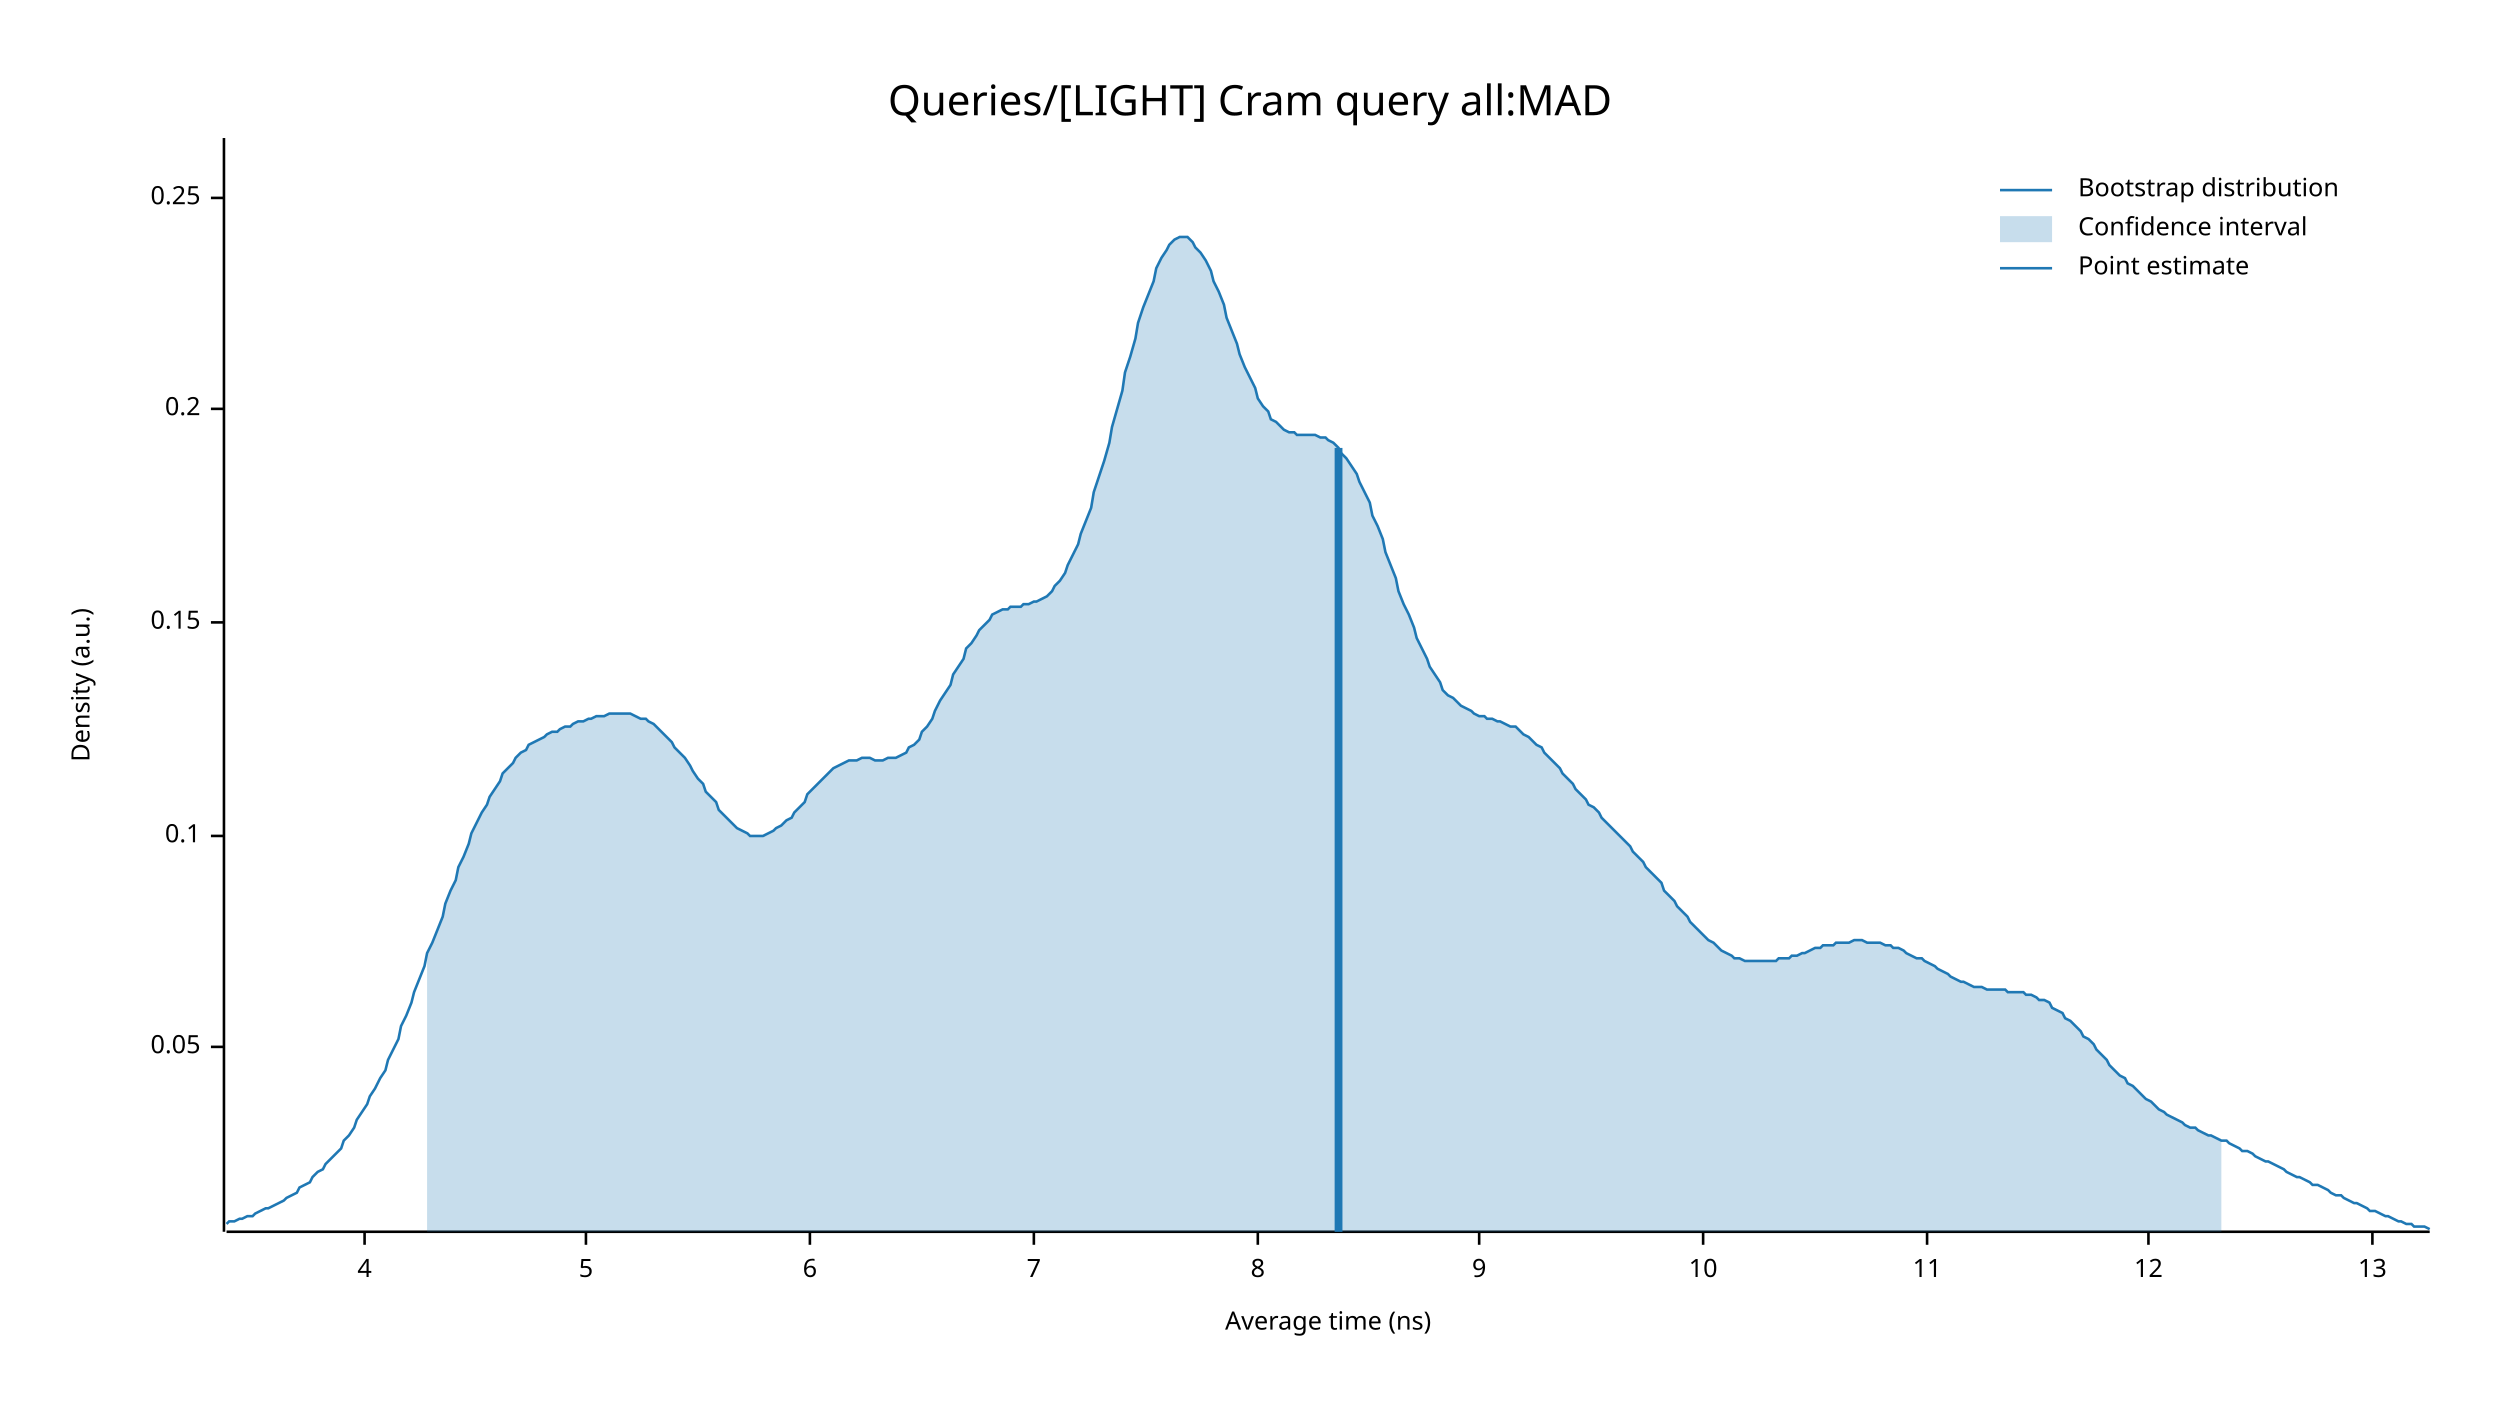
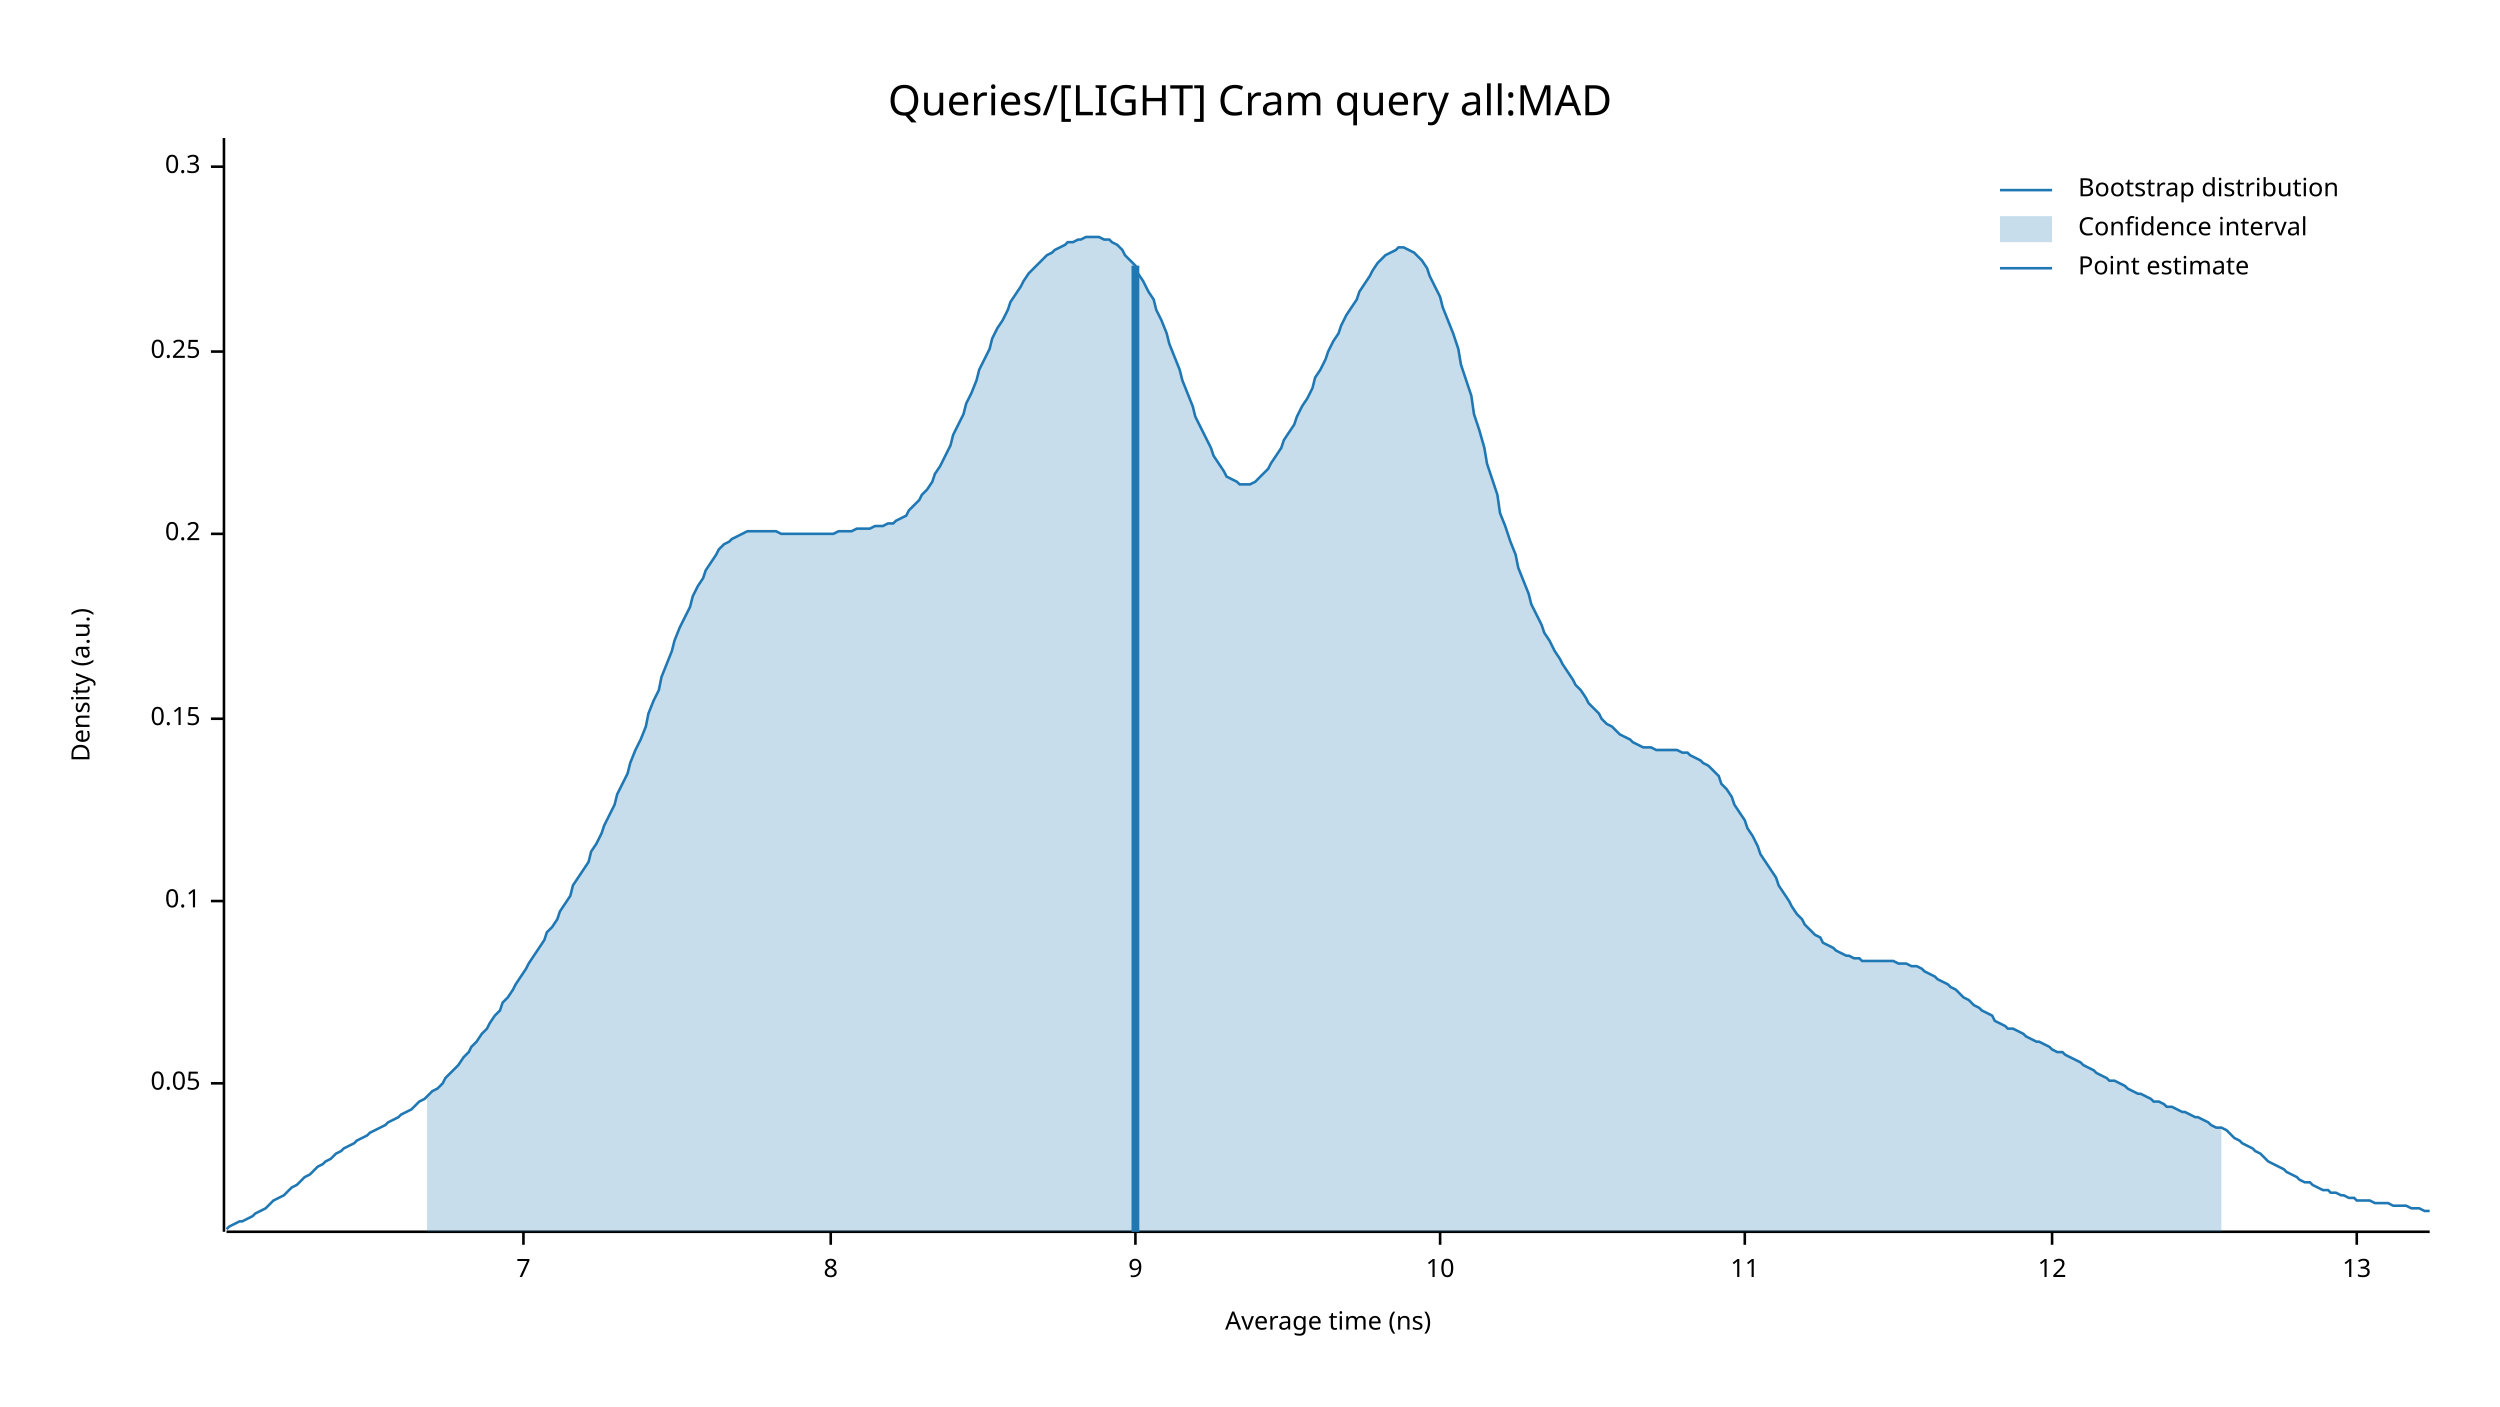
<svg xmlns="http://www.w3.org/2000/svg" width="960" height="540" viewBox="0 0 960 540">
  <text x="480" y="32" dy="0.76em" text-anchor="middle" font-family="sans-serif" font-size="16.129" opacity="1" fill="#000000">
Queries/[LIGHT] Cram query all:MAD
</text>
  <text x="27" y="263" dy="0.76em" text-anchor="middle" font-family="sans-serif" font-size="9.677" opacity="1" fill="#000000" transform="rotate(270, 27, 263)">
Density (a.u.)
</text>
  <text x="510" y="513" dy="-0.5ex" text-anchor="middle" font-family="sans-serif" font-size="9.677" opacity="1" fill="#000000">
Average time (ns)
</text>
  <polyline fill="none" opacity="1" stroke="#000000" stroke-width="1" points="86,53 86,473 " />
-   <text x="77" y="402" dy="0.5ex" text-anchor="end" font-family="sans-serif" font-size="9.677" opacity="1" fill="#000000">
+   <text x="77" y="416" dy="0.5ex" text-anchor="end" font-family="sans-serif" font-size="9.677" opacity="1" fill="#000000">
0.05
</text>
-   <polyline fill="none" opacity="1" stroke="#000000" stroke-width="1" points="81,402 86,402 " />
-   <text x="77" y="321" dy="0.5ex" text-anchor="end" font-family="sans-serif" font-size="9.677" opacity="1" fill="#000000">
+   <polyline fill="none" opacity="1" stroke="#000000" stroke-width="1" points="81,416 86,416 " />
+   <text x="77" y="346" dy="0.5ex" text-anchor="end" font-family="sans-serif" font-size="9.677" opacity="1" fill="#000000">
0.1
</text>
-   <polyline fill="none" opacity="1" stroke="#000000" stroke-width="1" points="81,321 86,321 " />
-   <text x="77" y="239" dy="0.5ex" text-anchor="end" font-family="sans-serif" font-size="9.677" opacity="1" fill="#000000">
+   <polyline fill="none" opacity="1" stroke="#000000" stroke-width="1" points="81,346 86,346 " />
+   <text x="77" y="276" dy="0.5ex" text-anchor="end" font-family="sans-serif" font-size="9.677" opacity="1" fill="#000000">
0.15
</text>
-   <polyline fill="none" opacity="1" stroke="#000000" stroke-width="1" points="81,239 86,239 " />
-   <text x="77" y="157" dy="0.5ex" text-anchor="end" font-family="sans-serif" font-size="9.677" opacity="1" fill="#000000">
+   <polyline fill="none" opacity="1" stroke="#000000" stroke-width="1" points="81,276 86,276 " />
+   <text x="77" y="205" dy="0.5ex" text-anchor="end" font-family="sans-serif" font-size="9.677" opacity="1" fill="#000000">
0.2
</text>
-   <polyline fill="none" opacity="1" stroke="#000000" stroke-width="1" points="81,157 86,157 " />
-   <text x="77" y="76" dy="0.5ex" text-anchor="end" font-family="sans-serif" font-size="9.677" opacity="1" fill="#000000">
+   <polyline fill="none" opacity="1" stroke="#000000" stroke-width="1" points="81,205 86,205 " />
+   <text x="77" y="135" dy="0.5ex" text-anchor="end" font-family="sans-serif" font-size="9.677" opacity="1" fill="#000000">
0.25
</text>
-   <polyline fill="none" opacity="1" stroke="#000000" stroke-width="1" points="81,76 86,76 " />
+   <polyline fill="none" opacity="1" stroke="#000000" stroke-width="1" points="81,135 86,135 " />
+   <text x="77" y="64" dy="0.5ex" text-anchor="end" font-family="sans-serif" font-size="9.677" opacity="1" fill="#000000">
+ 0.3
+ </text>
+   <polyline fill="none" opacity="1" stroke="#000000" stroke-width="1" points="81,64 86,64 " />
  <polyline fill="none" opacity="1" stroke="#000000" stroke-width="1" points="87,473 933,473 " />
-   <text x="140" y="483" dy="0.76em" text-anchor="middle" font-family="sans-serif" font-size="9.677" opacity="1" fill="#000000">
- 4
- </text>
-   <polyline fill="none" opacity="1" stroke="#000000" stroke-width="1" points="140,473 140,478 " />
-   <text x="225" y="483" dy="0.76em" text-anchor="middle" font-family="sans-serif" font-size="9.677" opacity="1" fill="#000000">
- 5
- </text>
-   <polyline fill="none" opacity="1" stroke="#000000" stroke-width="1" points="225,473 225,478 " />
-   <text x="311" y="483" dy="0.76em" text-anchor="middle" font-family="sans-serif" font-size="9.677" opacity="1" fill="#000000">
- 6
- </text>
-   <polyline fill="none" opacity="1" stroke="#000000" stroke-width="1" points="311,473 311,478 " />
-   <text x="397" y="483" dy="0.76em" text-anchor="middle" font-family="sans-serif" font-size="9.677" opacity="1" fill="#000000">
+   <text x="201" y="483" dy="0.76em" text-anchor="middle" font-family="sans-serif" font-size="9.677" opacity="1" fill="#000000">
7
</text>
-   <polyline fill="none" opacity="1" stroke="#000000" stroke-width="1" points="397,473 397,478 " />
-   <text x="483" y="483" dy="0.76em" text-anchor="middle" font-family="sans-serif" font-size="9.677" opacity="1" fill="#000000">
+   <polyline fill="none" opacity="1" stroke="#000000" stroke-width="1" points="201,473 201,478 " />
+   <text x="319" y="483" dy="0.76em" text-anchor="middle" font-family="sans-serif" font-size="9.677" opacity="1" fill="#000000">
8
</text>
-   <polyline fill="none" opacity="1" stroke="#000000" stroke-width="1" points="483,473 483,478 " />
-   <text x="568" y="483" dy="0.76em" text-anchor="middle" font-family="sans-serif" font-size="9.677" opacity="1" fill="#000000">
+   <polyline fill="none" opacity="1" stroke="#000000" stroke-width="1" points="319,473 319,478 " />
+   <text x="436" y="483" dy="0.76em" text-anchor="middle" font-family="sans-serif" font-size="9.677" opacity="1" fill="#000000">
9
</text>
-   <polyline fill="none" opacity="1" stroke="#000000" stroke-width="1" points="568,473 568,478 " />
-   <text x="654" y="483" dy="0.76em" text-anchor="middle" font-family="sans-serif" font-size="9.677" opacity="1" fill="#000000">
+   <polyline fill="none" opacity="1" stroke="#000000" stroke-width="1" points="436,473 436,478 " />
+   <text x="553" y="483" dy="0.76em" text-anchor="middle" font-family="sans-serif" font-size="9.677" opacity="1" fill="#000000">
10
</text>
-   <polyline fill="none" opacity="1" stroke="#000000" stroke-width="1" points="654,473 654,478 " />
-   <text x="740" y="483" dy="0.76em" text-anchor="middle" font-family="sans-serif" font-size="9.677" opacity="1" fill="#000000">
+   <polyline fill="none" opacity="1" stroke="#000000" stroke-width="1" points="553,473 553,478 " />
+   <text x="670" y="483" dy="0.76em" text-anchor="middle" font-family="sans-serif" font-size="9.677" opacity="1" fill="#000000">
11
</text>
-   <polyline fill="none" opacity="1" stroke="#000000" stroke-width="1" points="740,473 740,478 " />
-   <text x="825" y="483" dy="0.76em" text-anchor="middle" font-family="sans-serif" font-size="9.677" opacity="1" fill="#000000">
+   <polyline fill="none" opacity="1" stroke="#000000" stroke-width="1" points="670,473 670,478 " />
+   <text x="788" y="483" dy="0.76em" text-anchor="middle" font-family="sans-serif" font-size="9.677" opacity="1" fill="#000000">
12
</text>
-   <polyline fill="none" opacity="1" stroke="#000000" stroke-width="1" points="825,473 825,478 " />
-   <text x="911" y="483" dy="0.76em" text-anchor="middle" font-family="sans-serif" font-size="9.677" opacity="1" fill="#000000">
+   <polyline fill="none" opacity="1" stroke="#000000" stroke-width="1" points="788,473 788,478 " />
+   <text x="905" y="483" dy="0.76em" text-anchor="middle" font-family="sans-serif" font-size="9.677" opacity="1" fill="#000000">
13
</text>
-   <polyline fill="none" opacity="1" stroke="#000000" stroke-width="1" points="911,473 911,478 " />
-   <polyline fill="none" opacity="1" stroke="#1F78B4" stroke-width="1" points="87,470 88,469 90,469 92,468 93,468 95,467 97,467 98,466 100,465 102,464 103,464 105,463 107,462 109,461 110,460 112,459 114,458 115,456 117,455 119,454 120,452 122,450 124,449 125,447 127,445 129,443 131,441 132,438 134,436 136,433 137,430 139,427 141,424 142,421 144,418 146,414 148,411 149,407 151,403 153,399 154,394 156,390 158,385 159,381 161,376 163,371 164,366 166,362 168,357 170,352 171,347 173,342 175,338 176,333 178,329 180,324 181,320 183,316 185,312 187,309 188,306 190,303 192,300 193,297 195,295 197,293 198,291 200,289 202,288 203,286 205,285 207,284 209,283 210,282 212,281 214,281 215,280 217,279 219,279 220,278 222,277 224,277 226,276 227,276 229,275 231,275 232,275 234,274 236,274 237,274 239,274 241,274 242,274 244,275 246,276 248,276 249,277 251,278 253,280 254,281 256,283 258,285 259,287 261,289 263,291 265,294 266,296 268,299 270,301 271,304 273,306 275,308 276,311 278,313 280,315 281,316 283,318 285,319 287,320 288,321 290,321 292,321 293,321 295,320 297,319 298,318 300,317 302,315 304,314 305,312 307,310 309,308 310,305 312,303 314,301 315,300 317,298 319,296 320,295 322,294 324,293 326,292 327,292 329,292 331,291 332,291 334,291 336,292 337,292 339,292 341,291 343,291 344,291 346,290 348,289 349,287 351,286 353,284 354,281 356,279 358,276 359,273 361,269 363,266 365,263 366,259 368,256 370,253 371,249 373,247 375,244 376,242 378,240 380,238 381,236 383,235 385,234 387,234 388,233 390,233 392,233 393,232 395,232 397,231 398,231 400,230 402,229 404,227 405,225 407,223 409,220 410,217 412,213 414,209 415,205 417,200 419,195 420,189 422,183 424,177 426,170 427,164 429,157 431,150 432,143 434,137 436,130 437,124 439,118 441,113 443,108 444,103 446,99 448,96 449,94 451,92 453,91 454,91 456,91 458,93 459,95 461,97 463,100 465,104 466,108 468,112 470,117 471,122 473,127 475,132 476,136 478,141 480,145 482,149 483,153 485,156 487,158 488,161 490,162 492,164 493,165 495,166 497,166 498,167 500,167 502,167 504,167 505,167 507,168 509,168 510,169 512,170 514,172 515,174 517,176 519,179 521,182 522,185 524,189 526,193 527,198 529,202 531,207 532,212 534,217 536,222 537,227 539,232 541,236 543,241 544,245 546,249 548,253 549,256 551,259 553,262 554,265 556,267 558,268 560,270 561,271 563,272 565,273 566,274 568,275 570,275 571,276 573,276 575,277 576,277 578,278 580,279 582,279 583,280 585,282 587,283 588,284 590,286 592,287 593,289 595,291 597,293 599,295 600,297 602,299 604,301 605,303 607,305 609,307 610,309 612,310 614,312 615,314 617,316 619,318 621,320 622,321 624,323 626,325 627,327 629,329 631,331 632,333 634,335 636,337 638,339 639,342 641,344 643,346 644,348 646,350 648,352 649,354 651,356 653,358 654,359 656,361 658,362 660,364 661,365 663,366 665,367 666,368 668,368 670,369 671,369 673,369 675,369 676,369 678,369 680,369 682,369 683,368 685,368 687,368 688,367 690,367 692,366 693,366 695,365 697,364 699,364 700,363 702,363 704,363 705,362 707,362 709,362 710,362 712,361 714,361 715,361 717,362 719,362 721,362 722,362 724,363 726,363 727,364 729,364 731,365 732,366 734,367 736,368 738,368 739,369 741,370 743,371 744,372 746,373 748,374 749,375 751,376 753,377 754,377 756,378 758,379 760,379 761,379 763,380 765,380 766,380 768,380 770,380 771,381 773,381 775,381 777,381 778,382 780,382 782,383 783,384 785,384 787,385 788,387 790,388 792,389 793,391 795,392 797,394 799,396 800,398 802,399 804,401 805,403 807,405 809,407 810,409 812,411 814,413 816,414 817,416 819,417 821,419 822,420 824,422 826,423 827,424 829,426 831,427 832,428 834,429 836,430 838,431 839,432 841,433 843,433 844,434 846,435 848,436 849,436 851,437 853,438 855,438 856,439 858,440 860,441 861,442 863,442 865,443 866,444 868,445 870,446 871,446 873,447 875,448 877,449 878,450 880,451 882,452 883,452 885,453 887,454 888,455 890,455 892,456 894,457 895,458 897,459 899,459 900,460 902,461 904,462 905,462 907,463 909,464 910,465 912,465 914,466 916,467 917,467 919,468 921,469 922,469 924,470 926,470 927,471 929,471 931,471 933,472 " />
-   <polygon opacity="0.25" fill="#1F78B4" points="164,366 166,362 168,357 170,352 171,347 173,342 175,338 176,333 178,329 180,324 181,320 183,316 185,312 187,309 188,306 190,303 192,300 193,297 195,295 197,293 198,291 200,289 202,288 203,286 205,285 207,284 209,283 210,282 212,281 214,281 215,280 217,279 219,279 220,278 222,277 224,277 226,276 227,276 229,275 231,275 232,275 234,274 236,274 237,274 239,274 241,274 242,274 244,275 246,276 248,276 249,277 251,278 253,280 254,281 256,283 258,285 259,287 261,289 263,291 265,294 266,296 268,299 270,301 271,304 273,306 275,308 276,311 278,313 280,315 281,316 283,318 285,319 287,320 288,321 290,321 292,321 293,321 295,320 297,319 298,318 300,317 302,315 304,314 305,312 307,310 309,308 310,305 312,303 314,301 315,300 317,298 319,296 320,295 322,294 324,293 326,292 327,292 329,292 331,291 332,291 334,291 336,292 337,292 339,292 341,291 343,291 344,291 346,290 348,289 349,287 351,286 353,284 354,281 356,279 358,276 359,273 361,269 363,266 365,263 366,259 368,256 370,253 371,249 373,247 375,244 376,242 378,240 380,238 381,236 383,235 385,234 387,234 388,233 390,233 392,233 393,232 395,232 397,231 398,231 400,230 402,229 404,227 405,225 407,223 409,220 410,217 412,213 414,209 415,205 417,200 419,195 420,189 422,183 424,177 426,170 427,164 429,157 431,150 432,143 434,137 436,130 437,124 439,118 441,113 443,108 444,103 446,99 448,96 449,94 451,92 453,91 454,91 456,91 458,93 459,95 461,97 463,100 465,104 466,108 468,112 470,117 471,122 473,127 475,132 476,136 478,141 480,145 482,149 483,153 485,156 487,158 488,161 490,162 492,164 493,165 495,166 497,166 498,167 500,167 502,167 504,167 505,167 507,168 509,168 510,169 512,170 514,172 515,174 517,176 519,179 521,182 522,185 524,189 526,193 527,198 529,202 531,207 532,212 534,217 536,222 537,227 539,232 541,236 543,241 544,245 546,249 548,253 549,256 551,259 553,262 554,265 556,267 558,268 560,270 561,271 563,272 565,273 566,274 568,275 570,275 571,276 573,276 575,277 576,277 578,278 580,279 582,279 583,280 585,282 587,283 588,284 590,286 592,287 593,289 595,291 597,293 599,295 600,297 602,299 604,301 605,303 607,305 609,307 610,309 612,310 614,312 615,314 617,316 619,318 621,320 622,321 624,323 626,325 627,327 629,329 631,331 632,333 634,335 636,337 638,339 639,342 641,344 643,346 644,348 646,350 648,352 649,354 651,356 653,358 654,359 656,361 658,362 660,364 661,365 663,366 665,367 666,368 668,368 670,369 671,369 673,369 675,369 676,369 678,369 680,369 682,369 683,368 685,368 687,368 688,367 690,367 692,366 693,366 695,365 697,364 699,364 700,363 702,363 704,363 705,362 707,362 709,362 710,362 712,361 714,361 715,361 717,362 719,362 721,362 722,362 724,363 726,363 727,364 729,364 731,365 732,366 734,367 736,368 738,368 739,369 741,370 743,371 744,372 746,373 748,374 749,375 751,376 753,377 754,377 756,378 758,379 760,379 761,379 763,380 765,380 766,380 768,380 770,380 771,381 773,381 775,381 777,381 778,382 780,382 782,383 783,384 785,384 787,385 788,387 790,388 792,389 793,391 795,392 797,394 799,396 800,398 802,399 804,401 805,403 807,405 809,407 810,409 812,411 814,413 816,414 817,416 819,417 821,419 822,420 824,422 826,423 827,424 829,426 831,427 832,428 834,429 836,430 838,431 839,432 841,433 843,433 844,434 846,435 848,436 849,436 851,437 853,438 853,473 164,473 " />
-   <polyline fill="none" opacity="1" stroke="#1F78B4" stroke-width="3" points="514,473 514,172 " />
+   <polyline fill="none" opacity="1" stroke="#000000" stroke-width="1" points="905,473 905,478 " />
+   <polyline fill="none" opacity="1" stroke="#1F78B4" stroke-width="1" points="87,472 88,471 90,470 92,469 93,469 95,468 97,467 98,466 100,465 102,464 103,463 105,461 107,460 109,459 110,458 112,456 114,455 115,454 117,452 119,451 120,450 122,448 124,447 125,446 127,445 129,443 131,442 132,441 134,440 136,439 137,438 139,437 141,436 142,435 144,434 146,433 148,432 149,431 151,430 153,429 154,428 156,427 158,426 159,425 161,423 163,422 164,421 166,419 168,418 170,416 171,414 173,412 175,410 176,409 178,406 180,404 181,402 183,400 185,397 187,395 188,393 190,390 192,388 193,385 195,383 197,380 198,378 200,375 202,372 203,370 205,367 207,364 209,361 210,358 212,356 214,353 215,350 217,347 219,344 220,340 222,337 224,334 226,331 227,327 229,324 231,320 232,317 234,313 236,309 237,305 239,301 241,297 242,293 244,288 246,284 248,279 249,274 251,269 253,265 254,260 256,255 258,250 259,246 261,241 263,237 265,233 266,229 268,225 270,222 271,219 273,216 275,213 276,211 278,209 280,208 281,207 283,206 285,205 287,204 288,204 290,204 292,204 293,204 295,204 297,204 298,204 300,205 302,205 304,205 305,205 307,205 309,205 310,205 312,205 314,205 315,205 317,205 319,205 320,205 322,204 324,204 326,204 327,204 329,203 331,203 332,203 334,203 336,202 337,202 339,202 341,201 343,201 344,200 346,199 348,198 349,196 351,194 353,192 354,190 356,188 358,185 359,182 361,179 363,175 365,171 366,167 368,163 370,159 371,155 373,151 375,146 376,142 378,138 380,134 381,130 383,126 385,123 387,119 388,116 390,113 392,110 393,108 395,105 397,103 398,102 400,100 402,98 404,97 405,96 407,95 409,94 410,93 412,93 414,92 415,92 417,91 419,91 420,91 422,91 424,92 426,92 427,93 429,94 431,96 432,98 434,100 436,102 437,105 439,108 441,112 443,115 444,119 446,123 448,128 449,132 451,137 453,142 454,146 456,151 458,156 459,160 461,164 463,168 465,172 466,175 468,178 470,181 471,183 473,184 475,185 476,186 478,186 480,186 482,185 483,184 485,182 487,180 488,178 490,175 492,172 493,169 495,166 497,163 498,160 500,156 502,153 504,149 505,145 507,142 509,138 510,135 512,131 514,128 515,125 517,121 519,118 521,115 522,112 524,109 526,106 527,104 529,101 531,99 532,98 534,97 536,96 537,95 539,95 541,96 543,97 544,98 546,100 548,103 549,106 551,110 553,114 554,118 556,123 558,128 560,134 561,140 563,146 565,152 566,159 568,165 570,172 571,178 573,184 575,190 576,197 578,202 580,208 582,213 583,218 585,223 587,228 588,232 590,236 592,240 593,243 595,246 597,250 599,253 600,255 602,258 604,261 605,263 607,265 609,268 610,270 612,272 614,274 615,276 617,278 619,279 621,281 622,282 624,283 626,284 627,285 629,286 631,287 632,287 634,287 636,288 638,288 639,288 641,288 643,288 644,288 646,289 648,289 649,290 651,291 653,292 654,293 656,294 658,296 660,298 661,301 663,303 665,306 666,309 668,312 670,315 671,318 673,321 675,325 676,328 678,331 680,334 682,337 683,340 685,343 687,346 688,348 690,351 692,353 693,355 695,357 697,359 699,360 700,362 702,363 704,364 705,365 707,366 709,367 710,367 712,368 714,368 715,369 717,369 719,369 721,369 722,369 724,369 726,369 727,369 729,370 731,370 732,370 734,371 736,371 738,372 739,373 741,374 743,375 744,376 746,377 748,378 749,379 751,380 753,382 754,383 756,384 758,386 760,387 761,388 763,389 765,390 766,392 768,393 770,394 771,395 773,395 775,396 777,397 778,398 780,399 782,400 783,400 785,401 787,402 788,403 790,404 792,404 793,405 795,406 797,407 799,408 800,409 802,410 804,411 805,412 807,413 809,414 810,415 812,415 814,416 816,417 817,418 819,419 821,420 822,420 824,421 826,422 827,423 829,423 831,424 832,425 834,425 836,426 838,427 839,427 841,428 843,429 844,429 846,430 848,431 849,432 851,433 853,433 855,434 856,435 858,437 860,438 861,439 863,440 865,441 866,442 868,443 870,445 871,446 873,447 875,448 877,449 878,450 880,451 882,452 883,453 885,454 887,454 888,455 890,456 892,457 894,457 895,458 897,458 899,459 900,459 902,460 904,460 905,461 907,461 909,461 910,461 912,462 914,462 916,462 917,462 919,463 921,463 922,463 924,463 926,464 927,464 929,464 931,465 933,465 " />
+   <polygon opacity="0.25" fill="#1F78B4" points="164,421 166,419 168,418 170,416 171,414 173,412 175,410 176,409 178,406 180,404 181,402 183,400 185,397 187,395 188,393 190,390 192,388 193,385 195,383 197,380 198,378 200,375 202,372 203,370 205,367 207,364 209,361 210,358 212,356 214,353 215,350 217,347 219,344 220,340 222,337 224,334 226,331 227,327 229,324 231,320 232,317 234,313 236,309 237,305 239,301 241,297 242,293 244,288 246,284 248,279 249,274 251,269 253,265 254,260 256,255 258,250 259,246 261,241 263,237 265,233 266,229 268,225 270,222 271,219 273,216 275,213 276,211 278,209 280,208 281,207 283,206 285,205 287,204 288,204 290,204 292,204 293,204 295,204 297,204 298,204 300,205 302,205 304,205 305,205 307,205 309,205 310,205 312,205 314,205 315,205 317,205 319,205 320,205 322,204 324,204 326,204 327,204 329,203 331,203 332,203 334,203 336,202 337,202 339,202 341,201 343,201 344,200 346,199 348,198 349,196 351,194 353,192 354,190 356,188 358,185 359,182 361,179 363,175 365,171 366,167 368,163 370,159 371,155 373,151 375,146 376,142 378,138 380,134 381,130 383,126 385,123 387,119 388,116 390,113 392,110 393,108 395,105 397,103 398,102 400,100 402,98 404,97 405,96 407,95 409,94 410,93 412,93 414,92 415,92 417,91 419,91 420,91 422,91 424,92 426,92 427,93 429,94 431,96 432,98 434,100 436,102 437,105 439,108 441,112 443,115 444,119 446,123 448,128 449,132 451,137 453,142 454,146 456,151 458,156 459,160 461,164 463,168 465,172 466,175 468,178 470,181 471,183 473,184 475,185 476,186 478,186 480,186 482,185 483,184 485,182 487,180 488,178 490,175 492,172 493,169 495,166 497,163 498,160 500,156 502,153 504,149 505,145 507,142 509,138 510,135 512,131 514,128 515,125 517,121 519,118 521,115 522,112 524,109 526,106 527,104 529,101 531,99 532,98 534,97 536,96 537,95 539,95 541,96 543,97 544,98 546,100 548,103 549,106 551,110 553,114 554,118 556,123 558,128 560,134 561,140 563,146 565,152 566,159 568,165 570,172 571,178 573,184 575,190 576,197 578,202 580,208 582,213 583,218 585,223 587,228 588,232 590,236 592,240 593,243 595,246 597,250 599,253 600,255 602,258 604,261 605,263 607,265 609,268 610,270 612,272 614,274 615,276 617,278 619,279 621,281 622,282 624,283 626,284 627,285 629,286 631,287 632,287 634,287 636,288 638,288 639,288 641,288 643,288 644,288 646,289 648,289 649,290 651,291 653,292 654,293 656,294 658,296 660,298 661,301 663,303 665,306 666,309 668,312 670,315 671,318 673,321 675,325 676,328 678,331 680,334 682,337 683,340 685,343 687,346 688,348 690,351 692,353 693,355 695,357 697,359 699,360 700,362 702,363 704,364 705,365 707,366 709,367 710,367 712,368 714,368 715,369 717,369 719,369 721,369 722,369 724,369 726,369 727,369 729,370 731,370 732,370 734,371 736,371 738,372 739,373 741,374 743,375 744,376 746,377 748,378 749,379 751,380 753,382 754,383 756,384 758,386 760,387 761,388 763,389 765,390 766,392 768,393 770,394 771,395 773,395 775,396 777,397 778,398 780,399 782,400 783,400 785,401 787,402 788,403 790,404 792,404 793,405 795,406 797,407 799,408 800,409 802,410 804,411 805,412 807,413 809,414 810,415 812,415 814,416 816,417 817,418 819,419 821,420 822,420 824,421 826,422 827,423 829,423 831,424 832,425 834,425 836,426 838,427 839,427 841,428 843,429 844,429 846,430 848,431 849,432 851,433 853,433 853,473 164,473 " />
+   <polyline fill="none" opacity="1" stroke="#1F78B4" stroke-width="3" points="436,473 436,102 " />
  <text x="798" y="68" dy="0.76em" text-anchor="start" font-family="sans-serif" font-size="9.677" opacity="1" fill="#000000">
Bootstrap distribution
</text>
  <text x="798" y="83" dy="0.76em" text-anchor="start" font-family="sans-serif" font-size="9.677" opacity="1" fill="#000000">
Confidence interval
</text>
  <text x="798" y="98" dy="0.76em" text-anchor="start" font-family="sans-serif" font-size="9.677" opacity="1" fill="#000000">
Point estimate
</text>
  <polyline fill="none" opacity="1" stroke="#1F78B4" stroke-width="1" points="768,73 788,73 " />
  <rect x="768" y="83" width="20" height="10" opacity="0.25" fill="#1F78B4" stroke="none" />
  <polyline fill="none" opacity="1" stroke="#1F78B4" stroke-width="1" points="768,103 788,103 " />
</svg>
